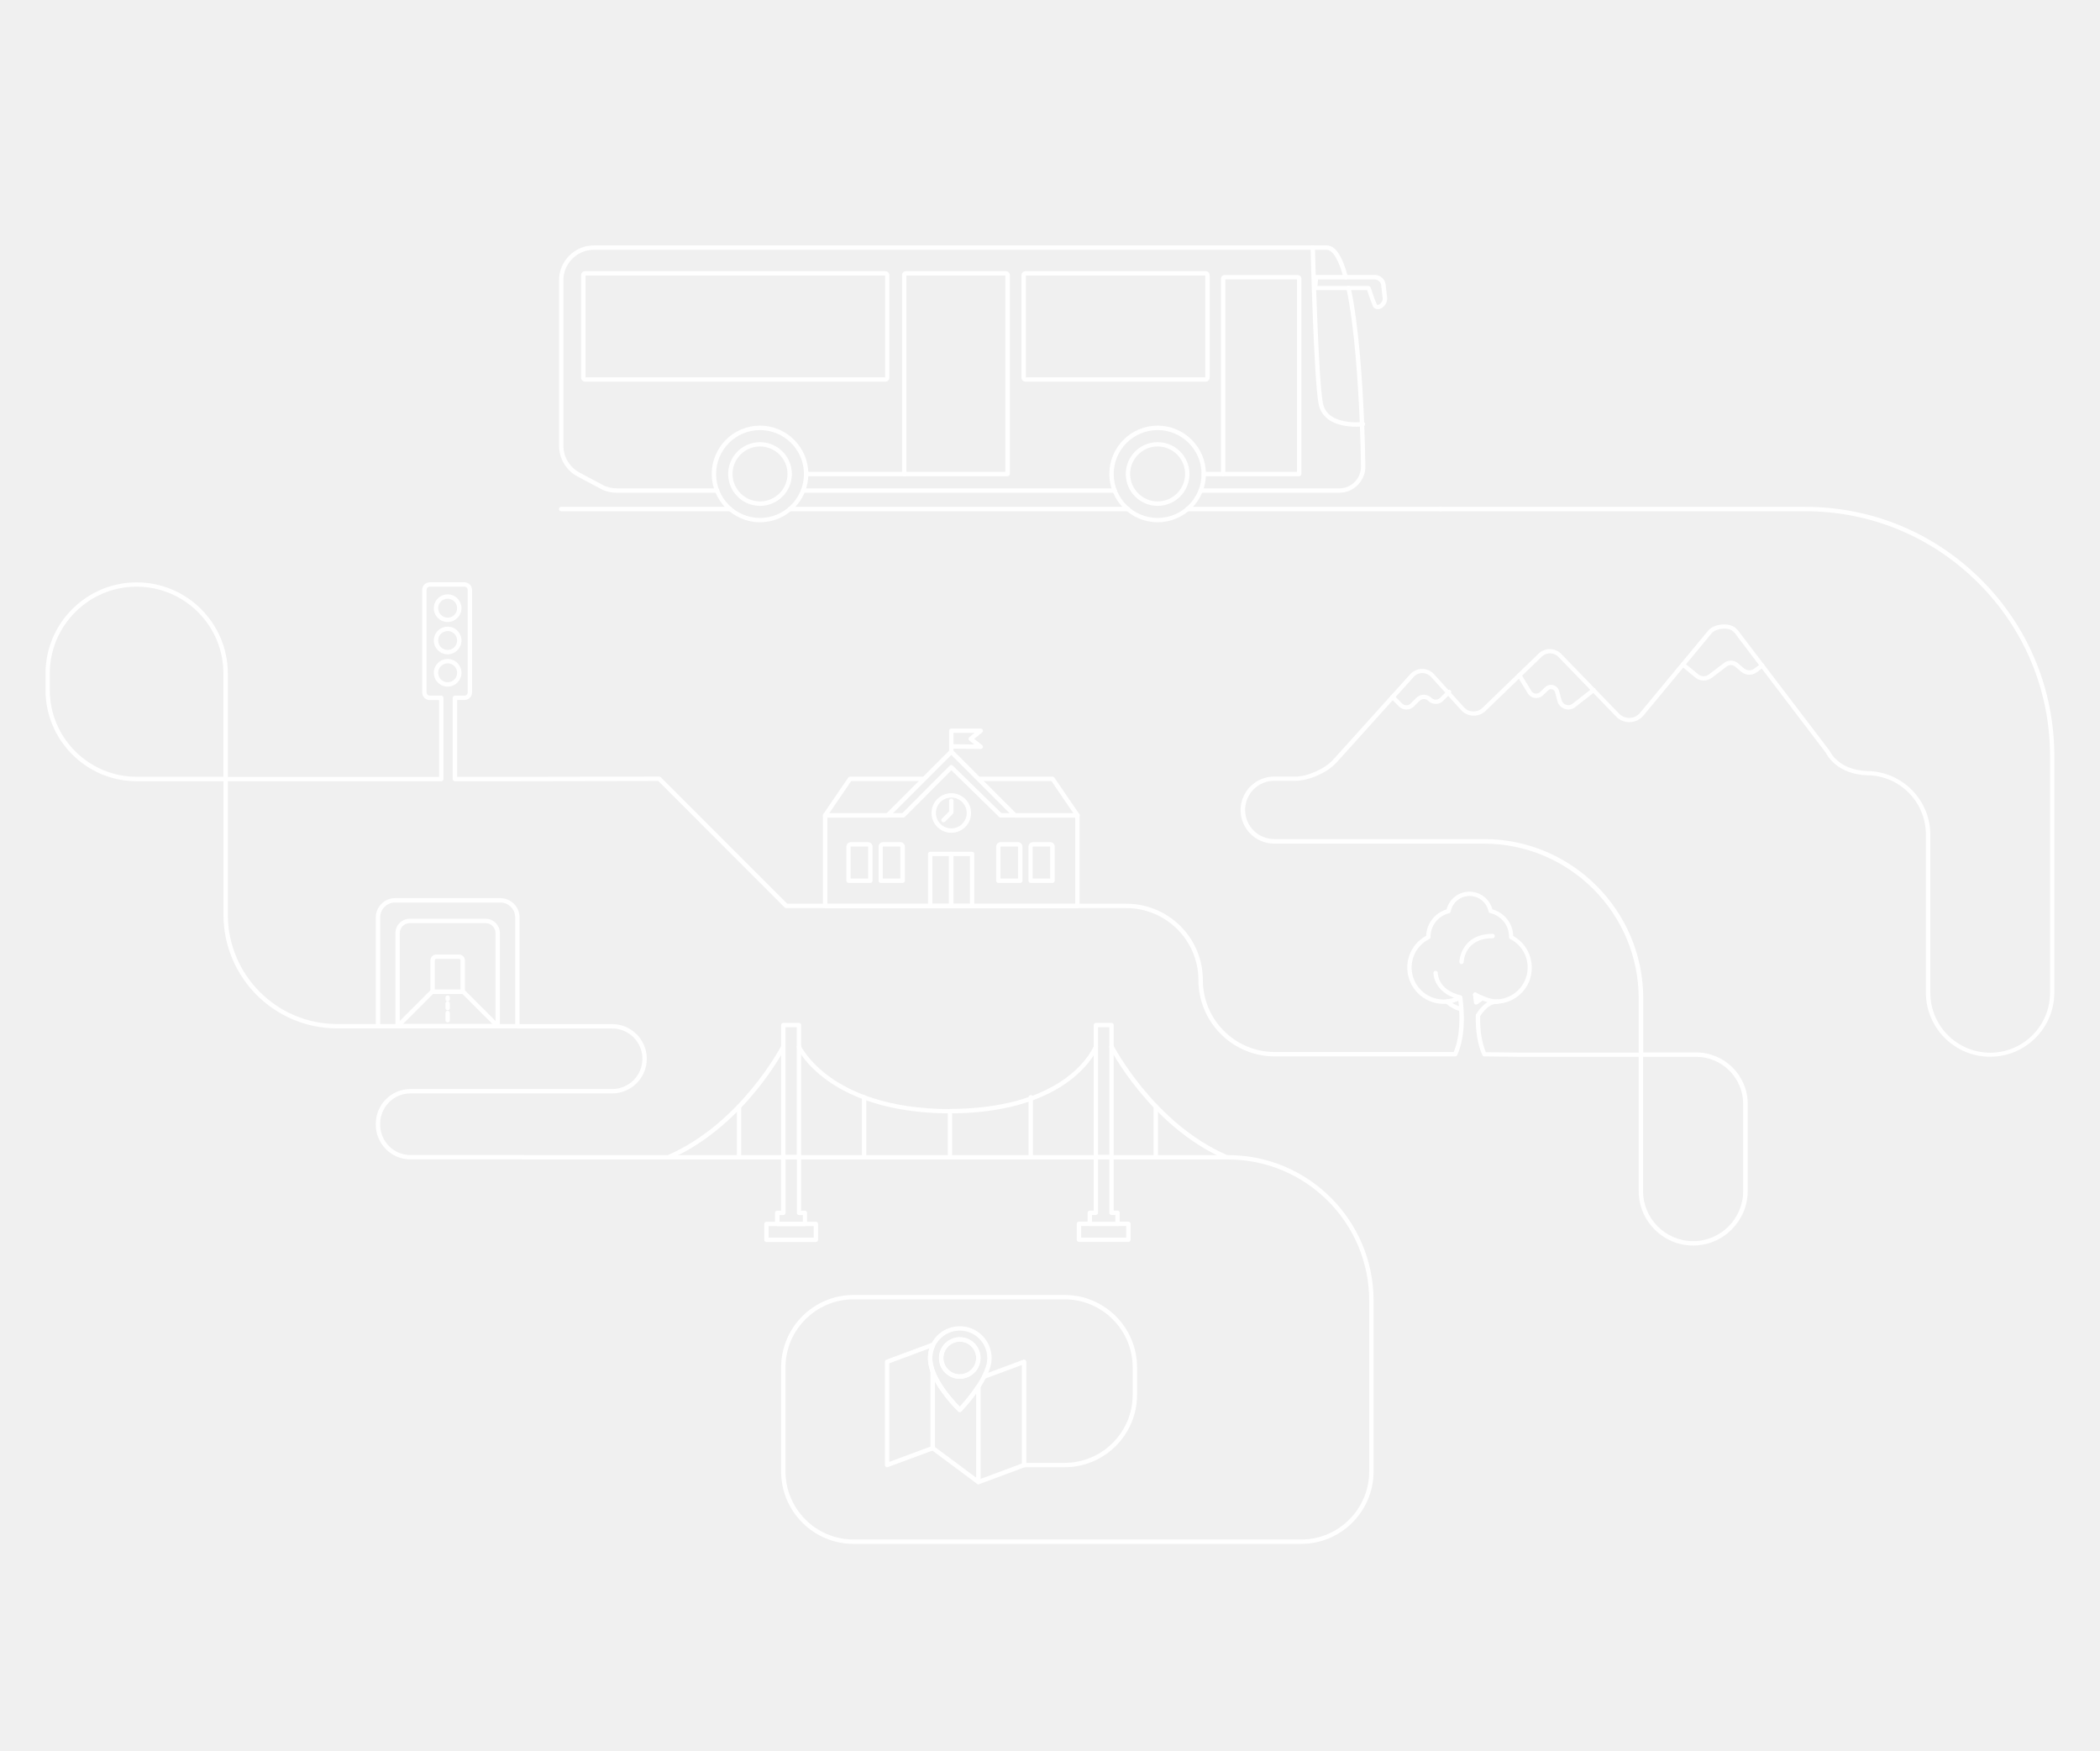
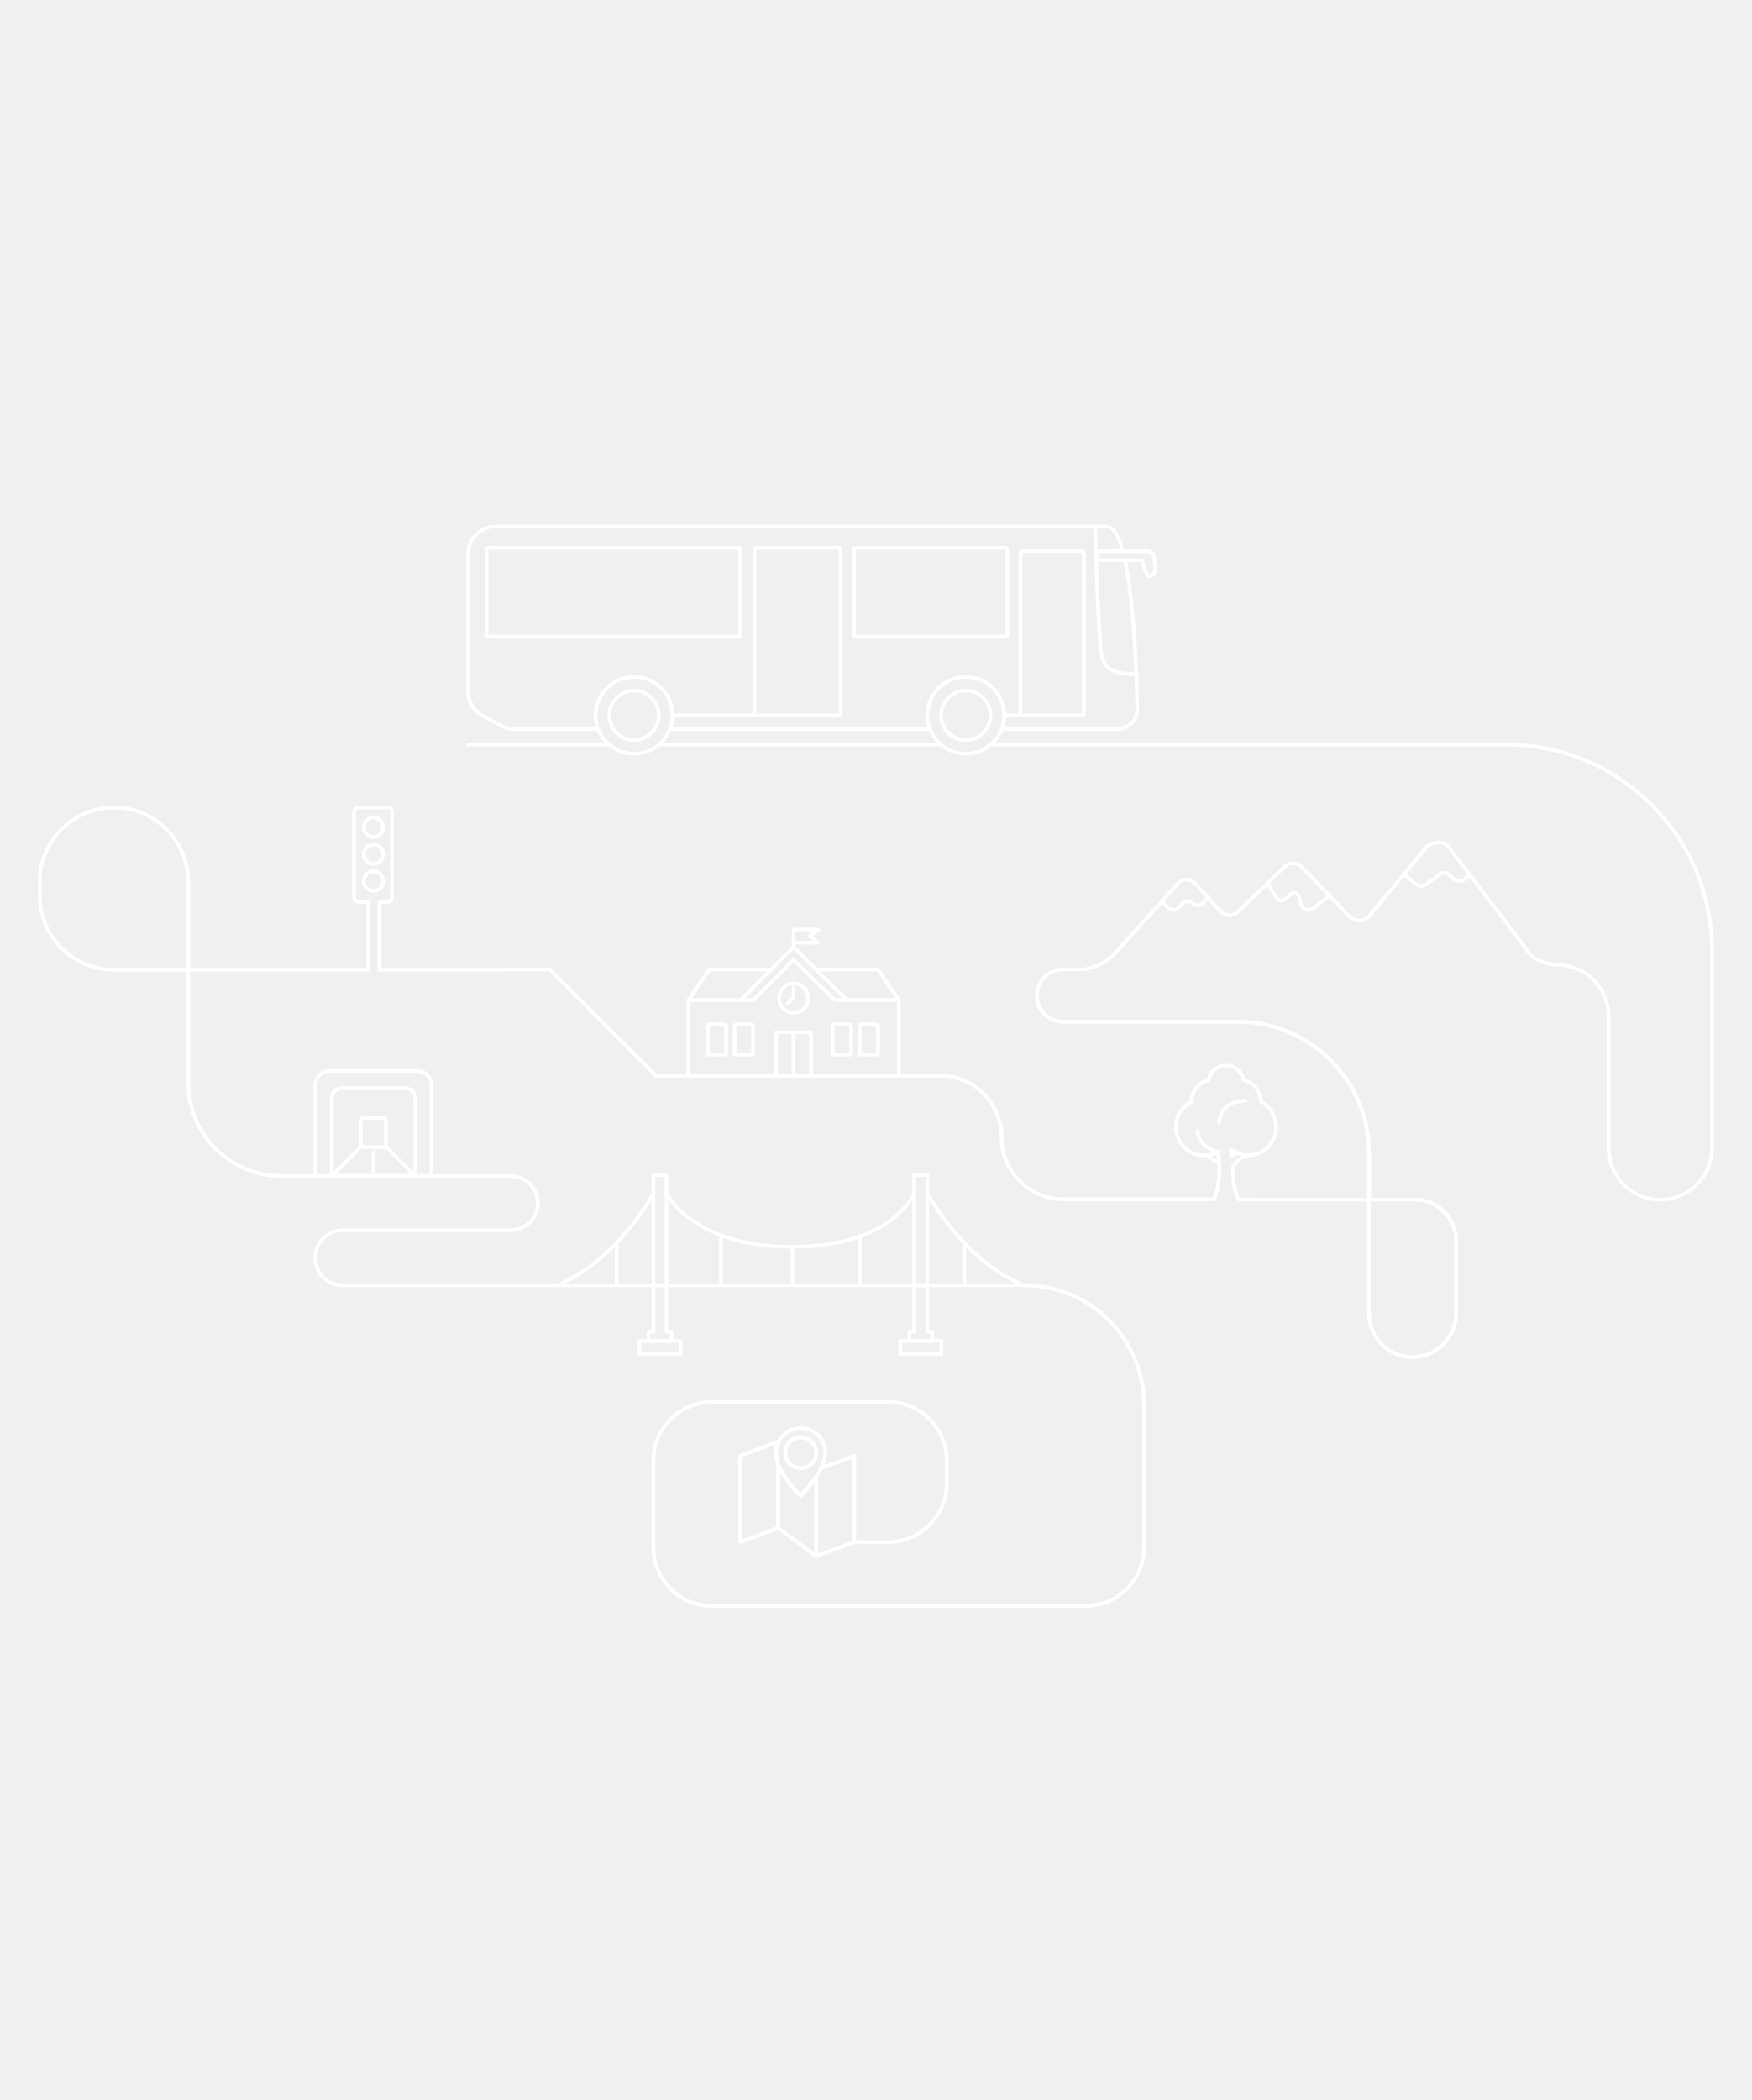
- <svg xmlns="http://www.w3.org/2000/svg" version="1.1" id="Layer_1" x="0px" y="0px" viewBox="0 0 2400 2000" style="enable-background:new 0 0 2400 2000;">
+ <svg xmlns="http://www.w3.org/2000/svg" version="1.1" id="Layer_1" x="0px" y="0px" height="320" width="267" viewBox="0 0 2400 2000" style="enable-background:new 0 0 2400 2000;">
  <g>
    <g>
      <path fill="#FFFFFF" d="M1792.4,810.7c-1.4,0-2.8-0.2-4.1-0.7c-4.1-1.4-7.3-4.7-8.4-8.9l-2.7-10.2c-0.4-1.6-1.7-2.9-3.3-3.3    c-1.6-0.5-3.3,0-4.5,1.1l-5.4,5.2c-2.4,2.6-5.8,3.9-9.4,3.6c-3.6-0.3-6.7-2.3-8.6-5.4l-11.8-19.3c-0.7-1.2-0.3-2.7,0.8-3.4    c1.2-0.7,2.7-0.4,3.4,0.8l11.8,19.3c1,1.7,2.8,2.8,4.8,3c2,0.2,3.9-0.6,5.3-2c0,0,0.1-0.1,0.1-0.1l5.4-5.2c2.5-2.4,6-3.3,9.3-2.4    c3.3,0.9,5.9,3.5,6.8,6.8l2.7,10.2c0.7,2.6,2.6,4.6,5.2,5.5c2.6,0.9,5.3,0.4,7.4-1.3l22.4-17.5c1.1-0.8,2.7-0.7,3.5,0.4    c0.9,1.1,0.7,2.7-0.4,3.5l-22.4,17.5C1798.1,809.7,1795.3,810.7,1792.4,810.7z" />
    </g>
    <g>
      <path fill="#FFFFFF" d="M1947,777.6c-3.3,0-6.7-1.1-9.4-3.4l-15.8-13c-1.1-0.9-1.2-2.5-0.3-3.5c0.9-1.1,2.5-1.2,3.5-0.3l15.8,13    c3.5,2.9,8.6,3,12.2,0.2l17.4-13.2c4.8-3.6,11.3-3.5,15.9,0.4l6.8,5.8c3.4,2.8,8.2,3,11.7,0.4l7.6-5.7c1.1-0.8,2.7-0.6,3.5,0.5    c0.8,1.1,0.6,2.7-0.5,3.5l-7.6,5.8c-5.4,4-12.8,3.7-17.9-0.6l-6.8-5.8c-2.8-2.4-6.8-2.5-9.7-0.2l-17.4,13.2    C1953.3,776.6,1950.1,777.6,1947,777.6z" />
    </g>
    <g>
      <path fill="#FFFFFF" d="M1530.6,563h-158.4c-1.4,0-2.5-1.1-2.5-2.5s1.1-2.5,2.5-2.5h158.4c6.7,0,13-2.6,17.7-7.4    c4.7-4.8,7.2-11.1,7.1-17.8c-0.2-16.1-0.7-32.2-1.3-47.9c-1.9-47.1-6.1-112.3-15.4-155.4c-0.3-1.3,0.6-2.7,1.9-3    c1.4-0.3,2.7,0.6,3,1.9c9.4,43.4,13.6,108.9,15.5,156.2c0.6,15.7,1.1,31.9,1.3,48c0.2,8-2.9,15.6-8.5,21.3    C1546.2,559.9,1538.6,563,1530.6,563z" />
    </g>
    <g>
      <path fill="#FFFFFF" d="M819.5,563H704.8c-6.7,0-13.2-1.6-18.7-4.7L660,544.4c-13-6.9-21.1-20.4-21.1-35.2v-189    c0-22,17.9-39.8,39.9-39.8h837.3c10,0,17.9,11.7,24.3,35.7c0.4,1.3-0.4,2.7-1.8,3.1c-1.3,0.4-2.7-0.4-3.1-1.8    c-5.5-20.6-12.4-32-19.5-32H678.8c-19.3,0-34.9,15.6-34.9,34.8v189c0,12.9,7.1,24.7,18.5,30.8l26.1,13.9    c4.8,2.7,10.5,4.1,16.4,4.1h114.7c1.4,0,2.5,1.1,2.5,2.5S820.9,563,819.5,563z" />
    </g>
    <g>
      <path fill="#FFFFFF" d="M1273.8,563H920.1c-1.4,0-2.5-1.1-2.5-2.5s1.1-2.5,2.5-2.5h353.8c1.4,0,2.5,1.1,2.5,2.5    S1275.2,563,1273.8,563z" />
    </g>
    <g>
      <path fill="#FFFFFF" d="M868.6,596.7c-30.4,0-55.2-24.8-55.2-55.2c0-30.4,24.8-55.2,55.2-55.2c30.4,0,55.2,24.8,55.2,55.2    C923.8,572,899,596.7,868.6,596.7z M868.6,491.4c-27.7,0-50.2,22.5-50.2,50.2s22.5,50.2,50.2,50.2s50.2-22.5,50.2-50.2    S896.3,491.4,868.6,491.4z" />
    </g>
    <g>
      <path fill="#FFFFFF" d="M1323,596.7c-30.4,0-55.2-24.8-55.2-55.2c0-30.4,24.8-55.2,55.2-55.2s55.2,24.8,55.2,55.2    C1378.2,572,1353.5,596.7,1323,596.7z M1323,491.4c-27.7,0-50.2,22.5-50.2,50.2s22.5,50.2,50.2,50.2s50.2-22.5,50.2-50.2    S1350.7,491.4,1323,491.4z" />
    </g>
    <g>
      <path fill="#FFFFFF" d="M1011.8,436.1H668.8c-2.6,0-4.7-2.1-4.7-4.7V314.5c0-2.6,2.1-4.7,4.7-4.7h342.9c2.6,0,4.7,2.1,4.7,4.7v116.9    C1016.5,434,1014.4,436.1,1011.8,436.1z M669.2,431.1h342.3V314.8H669.2V431.1z" />
    </g>
    <g>
      <path fill="#FFFFFF" d="M1377.8,436.1h-205.7c-2.6,0-4.7-2.1-4.7-4.7V314.5c0-2.6,2.1-4.7,4.7-4.7h205.7c2.6,0,4.7,2.1,4.7,4.7v116.9    C1382.5,434,1380.4,436.1,1377.8,436.1z M1172.4,431.1h205V314.8h-205V431.1z" />
    </g>
    <g>
      <path fill="#FFFFFF" d="M1484.8,544.1h-86.9c-1.4,0-2.5-1.1-2.5-2.5V318.4c0-2.3,1.8-4.1,4.1-4.1h83.7c2.3,0,4.1,1.8,4.1,4.1v223.2    C1487.3,542.9,1486.2,544.1,1484.8,544.1z M1400.4,539.1h81.9V319.2h-81.9V539.1z" />
    </g>
    <g>
      <path fill="#FFFFFF" d="M1550.4,487.6c-13.2,0-39.2-3-43.5-26.4c-5.4-29.3-8.9-172.3-9.1-178.3c0-1.4,1.1-2.5,2.4-2.6    c1.4,0,2.5,1.1,2.6,2.4c0,1.5,3.7,148.6,9,177.5c2,11.1,10.2,18.2,24.2,21c10.9,2.2,21.2,1,21.3,0.9c1.4-0.2,2.6,0.8,2.8,2.2    c0.2,1.4-0.8,2.6-2.2,2.8C1558,487.3,1555,487.6,1550.4,487.6z" />
    </g>
    <g>
      <path fill="#FFFFFF" d="M1151.5,544.1h-118.1c-1.4,0-2.5-1.1-2.5-2.5V314.3c0-2.5,2-4.5,4.5-4.5h114.2c2.5,0,4.5,2,4.5,4.5v227.3    C1154,542.9,1152.9,544.1,1151.5,544.1z M1035.9,539.1H1149V314.8h-113.1V539.1z" />
    </g>
    <g>
      <path fill="#FFFFFF" d="M868.6,578c-20.1,0-36.4-16.3-36.4-36.4s16.3-36.4,36.4-36.4s36.4,16.3,36.4,36.4S888.7,578,868.6,578z     M868.6,510.1c-17.3,0-31.4,14.1-31.4,31.4s14.1,31.4,31.4,31.4c17.3,0,31.4-14.1,31.4-31.4S885.9,510.1,868.6,510.1z" />
    </g>
    <g>
      <path fill="#FFFFFF" d="M1323,578c-20.1,0-36.4-16.3-36.4-36.4s16.3-36.4,36.4-36.4c20.1,0,36.4,16.3,36.4,36.4S1343.1,578,1323,578z     M1323,510.1c-17.3,0-31.4,14.1-31.4,31.4s14.1,31.4,31.4,31.4s31.4-14.1,31.4-31.4S1340.4,510.1,1323,510.1z" />
    </g>
    <g>
      <path fill="#FFFFFF" d="M1646.7,584.1H1357c-1.4,0-2.5-1.1-2.5-2.5s1.1-2.5,2.5-2.5h289.8c1.4,0,2.5,1.1,2.5,2.5    S1648.1,584.1,1646.7,584.1z" />
    </g>
    <g>
      <path fill="#FFFFFF" d="M1289.1,584.1H902.8c-1.4,0-2.5-1.1-2.5-2.5s1.1-2.5,2.5-2.5h386.3c1.4,0,2.5,1.1,2.5,2.5    S1290.5,584.1,1289.1,584.1z" />
    </g>
    <g>
      <path fill="#FFFFFF" d="M834.4,584.1H641.3c-1.4,0-2.5-1.1-2.5-2.5s1.1-2.5,2.5-2.5h193.1c1.4,0,2.5,1.1,2.5,2.5    S835.8,584.1,834.4,584.1z" />
    </g>
    <g>
      <path fill="#FFFFFF" d="M1574.7,353.3c-1.8,0-3.5-0.7-4.9-2.1c-0.2-0.2-0.4-0.5-0.6-0.9l-3.1-8l-3.7-10.8h-59.3    c-0.7,0-1.4-0.3-1.8-0.8c-0.5-0.5-0.7-1.2-0.7-1.9l1-12.4c0.1-1.3,1.2-2.3,2.5-2.3h67c6.4,0,11.8,4.8,12.5,11.2l1.7,14.8    c0.6,5.3-3.1,10.4-7,12.3C1577,353,1575.8,353.3,1574.7,353.3z M1573.6,348c0.4,0.3,1.1,0.6,2.4,0c2.2-1.1,4.5-4.4,4.2-7.2    l-1.7-14.8c-0.4-3.8-3.7-6.7-7.5-6.7h-64.7l-0.6,7.4h58.3c1.1,0,2,0.7,2.4,1.7l4.3,12.4L1573.6,348z" />
    </g>
    <g>
      <path fill="#FFFFFF" d="M511.6,784.5c-8.7,0-15.8-7.1-15.8-15.8s7.1-15.8,15.8-15.8c8.7,0,15.8,7.1,15.8,15.8    S520.3,784.5,511.6,784.5z M511.6,757.9c-6,0-10.8,4.8-10.8,10.8s4.8,10.8,10.8,10.8s10.8-4.8,10.8-10.8S517.6,757.9,511.6,757.9z    " />
    </g>
    <g>
      <path fill="#FFFFFF" d="M511.6,747.6c-8.7,0-15.8-7.1-15.8-15.8s7.1-15.8,15.8-15.8c8.7,0,15.8,7.1,15.8,15.8    S520.3,747.6,511.6,747.6z M511.6,721c-6,0-10.8,4.8-10.8,10.8s4.8,10.8,10.8,10.8s10.8-4.8,10.8-10.8S517.6,721,511.6,721z" />
    </g>
    <g>
      <path fill="#FFFFFF" d="M511.6,710.7c-8.7,0-15.8-7.1-15.8-15.8c0-8.7,7.1-15.8,15.8-15.8c8.7,0,15.8,7.1,15.8,15.8    C527.4,703.6,520.3,710.7,511.6,710.7z M511.6,684.1c-6,0-10.8,4.8-10.8,10.8s4.8,10.8,10.8,10.8s10.8-4.8,10.8-10.8    S517.6,684.1,511.6,684.1z" />
    </g>
    <g>
      <path fill="#FFFFFF" d="M1397.9,544.1h-22.2c-1.4,0-2.5-1.1-2.5-2.5s1.1-2.5,2.5-2.5h22.2c1.4,0,2.5,1.1,2.5,2.5    S1399.3,544.1,1397.9,544.1z" />
    </g>
    <g>
      <path fill="#FFFFFF" d="M1033.4,544.1H921.3c-1.4,0-2.5-1.1-2.5-2.5s1.1-2.5,2.5-2.5h112.2c1.4,0,2.5,1.1,2.5,2.5    S1034.8,544.1,1033.4,544.1z" />
    </g>
    <g>
      <path fill="none" stroke="#FFFFFF" stroke-width="5" stroke-linecap="round" stroke-linejoin="round" stroke-miterlimit="10" d="M993.3,433.6" />
    </g>
    <g>
      <path fill="#FFFFFF" d="M1709.4,1146.9c-7.6,0-19.5-5.4-24.7-8.2c-1.2-0.7-1.7-2.2-1-3.4c0.7-1.2,2.2-1.7,3.4-1    c5.4,2.9,16.2,7.6,22.3,7.6c20.1,0,36.5-16.4,36.5-36.5c0-13.7-7.6-26.2-19.9-32.5c-0.8-0.4-1.4-1.3-1.4-2.2c0-0.2,0-0.3,0-0.5    c0-12.9-8.8-24-21.5-26.9c-1-0.2-1.7-1-1.9-1.9c-2.1-10.3-11.2-17.7-21.6-17.7c-10.6,0-19.7,7.5-21.7,17.8c-0.2,1-0.9,1.7-1.9,2    c-12.4,3-21,14-21.1,26.7c0,0.2,0,0.3,0,0.5c0,0.9-0.5,1.8-1.4,2.2c-12.5,6.2-20.2,18.7-20.2,32.6c0,20.1,16.4,36.5,36.5,36.5    c6.1,0,12.1-1.5,17.4-4.4c1.2-0.7,2.7-0.2,3.4,1c0.7,1.2,0.2,2.7-1,3.4c-6,3.3-12.9,5-19.8,5c-22.9,0-41.5-18.6-41.5-41.5    c0-15.2,8.2-29,21.6-36.3c0.5-14,9.9-26.1,23.3-30.1c3-11.9,13.8-20.3,26.2-20.3c12.3,0,23.1,8.4,26.2,20.2    c13.8,3.8,23.4,16,23.8,30.4c13.1,7.3,21.2,21.1,21.2,36.2C1750.9,1128.3,1732.3,1146.9,1709.4,1146.9z" />
    </g>
    <g>
      <path fill="none" stroke="#FFFFFF" stroke-width="5" stroke-linecap="round" stroke-linejoin="round" stroke-miterlimit="10" d="M1623.9,1108" />
    </g>
    <g>
      <path fill="#FFFFFF" d="M1689.2,1162.7c-0.4,0-0.8-0.1-1.2-0.3c-1.2-0.7-1.6-2.2-1-3.4c0.4-0.7,10-17.9,24.4-17.1    c1.4,0.1,2.4,1.3,2.4,2.6c-0.1,1.3-1.2,2.4-2.5,2.4c0,0-0.1,0-0.1,0c-11.2-0.6-19.7,14.4-19.8,14.6    C1690.9,1162.2,1690,1162.7,1689.2,1162.7z" />
    </g>
    <g>
      <path fill="none" stroke="#FFFFFF" stroke-width="5" stroke-linecap="round" stroke-linejoin="round" stroke-miterlimit="10" d="M1661.3,1142.7" />
    </g>
    <g>
      <path fill="#FFFFFF" d="M1687,1147.8c-0.3,0-0.7-0.1-1-0.2c-0.8-0.4-1.4-1.1-1.5-2l-1.1-8.8c-0.2-1.4,0.8-2.6,2.2-2.8    c1.4-0.2,2.6,0.8,2.8,2.2l0.6,4.7l2.9-2c1.1-0.8,2.7-0.5,3.5,0.6c0.8,1.1,0.5,2.7-0.6,3.5l-6.3,4.4    C1688,1147.6,1687.6,1147.8,1687,1147.8z" />
    </g>
    <g>
      <path fill="#FFFFFF" d="M1663,1207h-206.2c-48.1,0-87.2-39.1-87.2-87.2c0-45.3-36.9-82.2-82.2-82.2H898.6c-0.7,0-1.3-0.3-1.8-0.7    L752.3,892.3l-172,0.3h-60.4c-1.4,0-2.5-1.1-2.5-2.5v-92.8c0-1.4,1.1-2.5,2.5-2.5h10.9c2.1,0,3.7-1.7,3.7-3.7V674    c0-2.1-1.7-3.7-3.7-3.7h-39.6c-2.1,0-3.7,1.7-3.7,3.7v117.1c0,2.1,1.7,3.7,3.7,3.7h13.1c1.4,0,2.5,1.1,2.5,2.5v92.8    c0,1.4-1.1,2.5-2.5,2.5H260.4v152.6c0,68.8,56,124.8,124.8,124.8H432c1.4,0,2.5,1.1,2.5,2.5s-1.1,2.5-2.5,2.5h-46.8    c-71.6,0-129.8-58.2-129.8-129.8V892.6h-99.2c-57.5,0-104.2-46.8-104.2-104.2v-18.8c0-57.5,46.8-104.2,104.2-104.2    c57.5,0,104.2,46.8,104.2,104.2v118.1h241.4v-87.8h-10.6c-4.8,0-8.7-3.9-8.7-8.7V674c0-4.8,3.9-8.7,8.7-8.7h39.6    c4.8,0,8.7,3.9,8.7,8.7v117.1c0,4.8-3.9,8.7-8.7,8.7h-8.4v87.8h57.9l173-0.3c0,0,0,0,0,0c0.7,0,1.3,0.3,1.8,0.7l144.6,144.6h387.8    c48.1,0,87.2,39.1,87.2,87.2c0,45.3,36.9,82.2,82.2,82.2h204.5c7.9-19.3,7.2-43.1,5.1-60.4c-28.6-8-28.3-29.8-28.3-30    c0-1.4,1.2-2.4,2.5-2.4c0,0,0,0,0.1,0c1.4,0,2.5,1.2,2.4,2.6c0,0.9,0.1,19,26.2,25.5c1,0.2,1.7,1.1,1.9,2.1    c2.5,18.5,3.5,44.9-5.9,66.2C1664.9,1206.4,1664,1207,1663,1207z M156.1,670.3c-54.7,0-99.2,44.5-99.2,99.2v18.8    c0,54.7,44.5,99.2,99.2,99.2h99.2V769.5C255.4,714.8,210.9,670.3,156.1,670.3z" />
    </g>
    <g>
      <path fill="#FFFFFF" d="M1670.3,1101.5C1670.3,1101.5,1670.3,1101.5,1670.3,1101.5c-1.5,0-2.5-1.2-2.5-2.6c0-0.3,1.5-31.9,38-31.9    c1.4,0,2.5,1.1,2.5,2.5s-1.1,2.5-2.5,2.5c-31.8,0-33,26-33,27.1C1672.8,1100.4,1671.7,1101.5,1670.3,1101.5z" />
    </g>
    <g>
      <path fill="none" stroke="#FFFFFF" stroke-width="5" stroke-linecap="round" stroke-linejoin="round" stroke-miterlimit="10" d="M1654.6,1144.1" />
    </g>
    <g>
      <path fill="#FFFFFF" d="M1669.1,1155.1c-2.4,0-5.7-1.5-8.8-3.2c-2.1-1.1-4.1-2.3-5.4-3.4c-1-0.7-3.8-3-2.5-5.5c0.6-1.2,2.2-1.7,3.4-1    c0.7,0.4,1.2,1.1,1.3,1.9c1.7,1.9,9.2,5.9,11.7,6.2c0.7-0.4,1.6-0.4,2.3,0c1.2,0.6,1.7,2.2,1,3.4    C1671.5,1154.6,1670.5,1155.1,1669.1,1155.1z M1656.8,1145.3C1656.8,1145.3,1656.8,1145.3,1656.8,1145.3    C1656.8,1145.3,1656.8,1145.3,1656.8,1145.3z" />
    </g>
    <g>
      <path fill="#FFFFFF" d="M1013.8,1676.4c-0.5,0-1-0.2-1.4-0.4c-0.7-0.5-1.1-1.2-1.1-2.1v-118c0-1,0.7-2,1.6-2.3l52.2-19.4    c0.8-0.3,1.6-0.2,2.3,0.3c0.7,0.5,1.1,1.2,1.1,2.1v1.1c0,0.4-0.1,0.7-0.2,1c-1.9,4.1-2.8,8.5-2.8,13c0,4.4,1,9.2,2.9,14.4    c0.1,0.3,0.2,0.6,0.2,0.9v87.6c0,1-0.7,2-1.6,2.3l-52.2,19.3C1014.4,1676.4,1014.1,1676.4,1013.8,1676.4z M1016.3,1557.7v112.6    l47.2-17.5v-85.4c-2-5.6-3-10.9-3-15.7c0-3.8,0.6-7.5,1.7-11.1L1016.3,1557.7z" />
    </g>
    <g>
      <path fill="#FFFFFF" d="M1118.1,1695.8c-0.5,0-1.1-0.2-1.5-0.5l-52.1-38.7c-0.6-0.5-1-1.2-1-2V1567c0-1.2,0.9-2.2,2.1-2.5    c1.2-0.2,2.4,0.5,2.8,1.6c6.7,18,23.1,35.6,28.5,41.1c3.6-3.9,12-13.4,19.2-24.4c0.6-0.9,1.7-1.3,2.8-1c1.1,0.3,1.8,1.3,1.8,2.4    v109.1c0,0.9-0.5,1.8-1.4,2.2C1118.9,1695.7,1118.5,1695.8,1118.1,1695.8z M1068.5,1653.3l47.1,35v-96.1    c-8.4,11.5-16.5,19.9-16.9,20.4c-1,1-2.5,1-3.5,0.1c-0.8-0.7-16.7-15.9-26.7-34.3V1653.3z" />
    </g>
    <g>
      <path fill="#FFFFFF" d="M1118.1,1695.8c-1,0-2-0.6-2.3-1.6c-0.5-1.3,0.2-2.7,1.5-3.2l50.5-18.8v-112.6l-42.1,15.6    c-1.3,0.5-2.7-0.2-3.2-1.5c-0.5-1.3,0.2-2.7,1.5-3.2l45.5-16.9c0.8-0.3,1.6-0.2,2.3,0.3c0.7,0.5,1.1,1.2,1.1,2.1v118    c0,1-0.6,2-1.6,2.3l-52.1,19.4C1118.7,1695.7,1118.4,1695.8,1118.1,1695.8z" />
    </g>
    <g>
      <path fill="none" stroke="#FFFFFF" stroke-width="5" stroke-linecap="round" stroke-linejoin="round" stroke-miterlimit="10" d="M1096.9,1517.8c-13.4,0-25,7.8-30.5,19.1c-0.1,0.3-0.3,0.6-0.4,0.8c-2,4.3-3,9-3,14.1c0,5,1.2,10.2,3,15.3    c8.4,22.5,30.9,43.8,30.9,43.8s11.6-11.9,21.2-26.6c2.4-3.7,4.7-7.5,6.6-11.4c3.6-7.2,6.1-14.5,6.1-21.1    C1130.8,1533,1115.6,1517.8,1096.9,1517.8z M1109.3,1568.8c-3.5,2.6-7.8,4.1-12.5,4.1c-11.7,0-21.2-9.5-21.2-21.2    c0-2.4,0.4-4.8,1.2-6.9c2.9-8.3,10.8-14.3,20.1-14.3c11.7,0,21.2,9.5,21.2,21.2C1118.1,1558.7,1114.7,1564.9,1109.3,1568.8z" />
    </g>
    <g>
      <path fill="#FFFFFF" d="M1096.9,1575.3c-13.1,0-23.7-10.6-23.7-23.7c0-2.6,0.4-5.3,1.3-7.8c3.3-9.6,12.3-16,22.4-16    c13.1,0,23.7,10.6,23.7,23.7c0,7.6-3.7,14.8-9.8,19.2C1106.8,1573.7,1101.9,1575.3,1096.9,1575.3z M1096.9,1532.8    c-8,0-15.1,5.1-17.7,12.6c-0.7,2-1,4-1,6.1c0,10.3,8.4,18.7,18.7,18.7c4,0,7.8-1.2,11-3.6c4.9-3.5,7.8-9.2,7.8-15.2    C1115.6,1541.2,1107.2,1532.8,1096.9,1532.8z" />
    </g>
    <g>
      <path fill="#FFFFFF" d="M1607.3,810.7c-3.2,0-6.3-1.3-8.5-3.5l-9.2-9.2c-1-1-1-2.6,0-3.5c1-1,2.6-1,3.5,0l9.2,9.2    c1.3,1.3,3.1,2.1,5,2.1s3.7-0.7,5-2.1l6.4-6.4c4.7-4.7,12.4-4.7,17.1,0c1.3,1.3,3.1,2.1,5,2.1s3.7-0.7,5-2.1l8.5-8.5    c1-1,2.6-1,3.5,0c1,1,1,2.6,0,3.5l-8.5,8.5c-2.3,2.3-5.3,3.5-8.5,3.5c-3.2,0-6.3-1.3-8.5-3.5c-2.8-2.8-7.2-2.8-10,0l-6.4,6.4    C1613.6,809.5,1610.5,810.7,1607.3,810.7z" />
    </g>
    <g>
      <path fill="#FFFFFF" d="M932.4,1419.1h-56.5c-1.4,0-2.5-1.1-2.5-2.5v-18.2c0-1.4,1.1-2.5,2.5-2.5h56.5c1.4,0,2.5,1.1,2.5,2.5v18.2    C934.9,1417.9,933.8,1419.1,932.4,1419.1z M878.4,1414.1h51.5v-13.2h-51.5V1414.1z" />
    </g>
    <g>
      <path fill="#FFFFFF" d="M913.1,1324.7h-17.9c-1.4,0-2.5-1.1-2.5-2.5v-151c0-1.4,1.1-2.5,2.5-2.5h17.9c1.4,0,2.5,1.1,2.5,2.5v151    C915.6,1323.6,914.5,1324.7,913.1,1324.7z M897.7,1319.7h12.9v-146h-12.9V1319.7z" />
    </g>
    <g>
      <path fill="#FFFFFF" d="M920,1400.9h-31.8c-1.4,0-2.5-1.1-2.5-2.5v-12.6c0-1.4,1.1-2.5,2.5-2.5h4.4v-61c0-1.4,1.1-2.5,2.5-2.5h17.9    c1.4,0,2.5,1.1,2.5,2.5v61h4.4c1.4,0,2.5,1.1,2.5,2.5v12.6C922.5,1399.8,921.4,1400.9,920,1400.9z M890.8,1395.9h26.8v-7.6h-4.4    c-1.4,0-2.5-1.1-2.5-2.5v-61h-12.9v61c0,1.4-1.1,2.5-2.5,2.5h-4.4V1395.9z" />
    </g>
    <g>
      <path fill="#FFFFFF" d="M1270.3,1324.7h-17.9c-1.4,0-2.5-1.1-2.5-2.5v-151c0-1.4,1.1-2.5,2.5-2.5h17.9c1.4,0,2.5,1.1,2.5,2.5v151    C1272.8,1323.6,1271.7,1324.7,1270.3,1324.7z M1254.9,1319.7h12.9v-146h-12.9V1319.7z" />
    </g>
    <g>
      <path fill="#FFFFFF" d="M1289.6,1419h-56.5c-1.4,0-2.5-1.1-2.5-2.5v-18.2c0-1.4,1.1-2.5,2.5-2.5h9.9v-10.1c0-1.4,1.1-2.5,2.5-2.5h4.4    v-61c0-1.4,1.1-2.5,2.5-2.5h17.9c1.4,0,2.5,1.1,2.5,2.5v61h4.4c1.4,0,2.5,1.1,2.5,2.5v10.1h9.9c1.4,0,2.5,1.1,2.5,2.5v18.2    C1292.1,1417.9,1291,1419,1289.6,1419z M1235.6,1414h51.5v-13.2h-9.9c-1.4,0-2.5-1.1-2.5-2.5v-10.1h-4.4c-1.4,0-2.5-1.1-2.5-2.5    v-61h-12.9v61c0,1.4-1.1,2.5-2.5,2.5h-4.4v10.1c0,1.4-1.1,2.5-2.5,2.5h-9.9V1414z" />
    </g>
    <g>
      <path fill="#FFFFFF" d="M1487,1764H975.5c-45.7,0-82.8-37.1-82.8-82.8v-118.8c0-45.7,37.1-82.8,82.8-82.8h241.2    c45.7,0,82.8,37.1,82.8,82.8v31.2c0,45.7-37.1,82.8-82.8,82.8h-46.4c-1.4,0-2.5-1.1-2.5-2.5s1.1-2.5,2.5-2.5h46.4    c42.9,0,77.8-34.9,77.8-77.8v-31.2c0-42.9-34.9-77.8-77.8-77.8H975.5c-42.9,0-77.8,34.9-77.8,77.8v118.8    c0,42.9,34.9,77.8,77.8,77.8H1487c42.9,0,77.8-34.9,77.8-77.8V1486c0-88.9-72.3-161.2-161.2-161.2H598.2c-1.4,0-2.5-1.1-2.5-2.5    s1.1-2.5,2.5-2.5h805.4c91.7,0,166.2,74.6,166.2,166.2v195.2C1569.8,1726.9,1532.7,1764,1487,1764z" />
    </g>
    <g>
      <path fill="#FFFFFF" d="M1085.7,1272.1c-39.8,0-96.3-6.5-139.6-37.2c-26.1-18.5-34.9-37-35.3-37.7c-0.6-1.3,0-2.7,1.2-3.3    c1.2-0.6,2.7,0,3.3,1.2l0,0c0.1,0.2,8.8,18.2,33.9,36c23.3,16.5,65.8,36.1,136.4,36.1c1.4,0,2.5,1.1,2.5,2.5    S1087,1272.1,1085.7,1272.1z" />
    </g>
    <g>
      <path fill="#FFFFFF" d="M1085.7,1324.7c-1.4,0-2.5-1.1-2.5-2.5v-52.7c0-1.4,1.1-2.5,2.5-2.5c38.9,0,93.6-6.2,133.4-36    c23.7-17.7,31-35.7,31-35.9c0.5-1.3,2-1.9,3.2-1.4c1.3,0.5,1.9,1.9,1.4,3.2c-0.3,0.8-7.7,19.3-32.4,37.9    c-40,30.2-94.6,37-134.2,37.3v50.2C1088.2,1323.6,1087,1324.7,1085.7,1324.7z" />
    </g>
    <g>
      <path fill="#FFFFFF" d="M1401.5,1324.7c-0.3,0-0.7-0.1-1-0.2c-44.6-19.3-78.2-52.9-98.5-77.7c-22-26.8-33.7-49.4-33.9-49.7    c-0.6-1.2-0.1-2.7,1.1-3.4c1.2-0.6,2.7-0.1,3.4,1.1c0.5,0.9,46.4,88.8,129.9,125c1.3,0.5,1.8,2,1.3,3.3    C1403.4,1324.2,1402.4,1324.7,1401.5,1324.7z" />
    </g>
    <g>
      <path fill="#FFFFFF" d="M764,1324.7c-1,0-1.9-0.6-2.3-1.5c-0.5-1.3,0-2.7,1.3-3.3c83.5-36.2,129.5-124.1,129.9-125    c0.6-1.2,2.1-1.7,3.4-1.1c1.2,0.6,1.7,2.1,1.1,3.4c-0.1,0.2-11.8,22.8-33.9,49.7c-20.4,24.8-54,58.4-98.5,77.7    C764.7,1324.7,764.4,1324.7,764,1324.7z" />
    </g>
    <g>
      <path fill="#FFFFFF" d="M844.6,1324.7c-1.4,0-2.5-1.1-2.5-2.5v-57.8c0-1.4,1.1-2.5,2.5-2.5s2.5,1.1,2.5,2.5v57.8    C847.1,1323.6,846,1324.7,844.6,1324.7z" />
    </g>
    <g>
      <path fill="#FFFFFF" d="M1320.9,1324.7c-1.4,0-2.5-1.1-2.5-2.5v-57.8c0-1.4,1.1-2.5,2.5-2.5s2.5,1.1,2.5,2.5v57.8    C1323.4,1323.6,1322.3,1324.7,1320.9,1324.7z" />
    </g>
    <g>
      <path fill="#FFFFFF" d="M987.6,1324.7c-1.4,0-2.5-1.1-2.5-2.5v-68.5c0-1.4,1.1-2.5,2.5-2.5s2.5,1.1,2.5,2.5v68.5    C990.1,1323.6,989,1324.7,987.6,1324.7z" />
    </g>
    <g>
      <path fill="#FFFFFF" d="M1178,1324.7c-1.4,0-2.5-1.1-2.5-2.5v-68.5c0-1.4,1.1-2.5,2.5-2.5s2.5,1.1,2.5,2.5v68.5    C1180.5,1323.6,1179.4,1324.7,1178,1324.7z" />
    </g>
    <g>
      <path fill="#FFFFFF" d="M1277.3,1400.9h-31.8c-1.4,0-2.5-1.1-2.5-2.5s1.1-2.5,2.5-2.5h31.8c1.4,0,2.5,1.1,2.5,2.5    S1278.6,1400.9,1277.3,1400.9z" />
    </g>
    <g>
      <path fill="#FFFFFF" d="M1231.4,1037.7H943c-1.4,0-2.5-1.1-2.5-2.5V931.6c0-1.4,1.1-2.5,2.5-2.5h70.3l72.1-72.1    c0.9-0.9,2.6-0.9,3.5,0l72.1,72.1h70.3c1.4,0,2.5,1.1,2.5,2.5v103.5C1233.9,1036.6,1232.8,1037.7,1231.4,1037.7z M945.5,1032.7    h283.3v-98.5H1160c-0.7,0-1.3-0.3-1.8-0.7l-71-71l-71,71c-0.5,0.5-1.1,0.7-1.8,0.7h-68.8V1032.7z" />
    </g>
    <g>
      <path fill="#FFFFFF" d="M1087.2,951.5c-12.5,0-22.6-10.1-22.6-22.6s10.1-22.6,22.6-22.6s22.6,10.1,22.6,22.6    S1099.7,951.5,1087.2,951.5z M1087.2,911.3c-9.7,0-17.6,7.9-17.6,17.6s7.9,17.6,17.6,17.6s17.6-7.9,17.6-17.6    S1096.9,911.3,1087.2,911.3z" />
    </g>
    <g>
      <path fill="#FFFFFF" d="M1078.3,939.5c-0.6,0-1.3-0.2-1.8-0.7c-1-1-1-2.6,0-3.5l8.2-8.2v-12.2c0-1.4,1.1-2.5,2.5-2.5s2.5,1.1,2.5,2.5    v13.2c0,0.7-0.3,1.3-0.7,1.8l-8.9,8.9C1079.6,939.2,1078.9,939.5,1078.3,939.5z" />
    </g>
    <g>
      <path fill="#FFFFFF" d="M943,934.1c-0.5,0-1-0.1-1.4-0.4c-1.1-0.8-1.4-2.3-0.7-3.5l28.5-41.7c0.5-0.7,1.2-1.1,2.1-1.1h82.8    c1.4,0,2.5,1.1,2.5,2.5s-1.1,2.5-2.5,2.5h-81.5l-27.7,40.6C944.6,933.8,943.8,934.1,943,934.1z" />
    </g>
    <g>
      <path fill="#FFFFFF" d="M1231.4,934.1c-0.8,0-1.6-0.4-2.1-1.1l-27.7-40.6h-81.5c-1.4,0-2.5-1.1-2.5-2.5s1.1-2.5,2.5-2.5h82.8    c0.8,0,1.6,0.4,2.1,1.1l28.5,41.7c0.8,1.1,0.5,2.7-0.7,3.5C1232.3,934,1231.9,934.1,1231.4,934.1z" />
    </g>
    <g>
      <path fill="#FFFFFF" d="M1160,934.1h-16.5c-0.7,0-1.3-0.3-1.7-0.7l-54.5-53.3l-53.2,53.3c-0.5,0.5-1.1,0.7-1.8,0.7h-17.9    c-1.4,0-2.5-1.1-2.5-2.5s1.1-2.5,2.5-2.5h16.8l54.2-54.3c1-1,2.5-1,3.5,0l55.6,54.3h15.5c1.4,0,2.5,1.1,2.5,2.5    S1161.4,934.1,1160,934.1z" />
    </g>
    <g>
      <path fill="#FFFFFF" d="M1111,1037.7h-23.8c-1.4,0-2.5-1.1-2.5-2.5v-59.5c0-1.4,1.1-2.5,2.5-2.5h23.8c1.4,0,2.5,1.1,2.5,2.5v59.5    C1113.5,1036.6,1112.3,1037.7,1111,1037.7z M1089.7,1032.7h18.8v-54.5h-18.8V1032.7z" />
    </g>
    <g>
      <path fill="#FFFFFF" d="M1086.9,1037.7h-23.8c-1.4,0-2.5-1.1-2.5-2.5v-59.5c0-1.4,1.1-2.5,2.5-2.5h23.8c1.4,0,2.5,1.1,2.5,2.5v59.5    C1089.4,1036.6,1088.2,1037.7,1086.9,1037.7z M1065.6,1032.7h18.8v-54.5h-18.8V1032.7z" />
    </g>
    <g>
      <path fill="#FFFFFF" d="M994.7,1008.8h-24.9c-1.4,0-2.5-1.1-2.5-2.5v-38.9c0-2.9,2.3-5.2,5.2-5.2H992c2.9,0,5.2,2.3,5.2,5.2v38.9    C997.2,1007.7,996,1008.8,994.7,1008.8z M972.2,1003.8h19.9v-36.4c0-0.1-0.1-0.2-0.2-0.2h-19.6c-0.1,0-0.2,0.1-0.2,0.2V1003.8z" />
    </g>
    <g>
      <path fill="#FFFFFF" d="M1031.5,1008.8h-24.9c-1.4,0-2.5-1.1-2.5-2.5v-38.9c0-2.9,2.3-5.2,5.2-5.2h19.6c2.9,0,5.2,2.3,5.2,5.2v38.9    C1034,1007.7,1032.8,1008.8,1031.5,1008.8z M1009,1003.8h19.9v-36.4c0-0.1-0.1-0.2-0.2-0.2h-19.6c-0.1,0-0.2,0.1-0.2,0.2V1003.8z" />
    </g>
    <g>
      <path fill="#FFFFFF" d="M1166,1008.8H1141c-1.4,0-2.5-1.1-2.5-2.5v-38.9c0-2.9,2.3-5.2,5.2-5.2h19.6c2.9,0,5.2,2.3,5.2,5.2v38.9    C1168.5,1007.7,1167.3,1008.8,1166,1008.8z M1143.5,1003.8h19.9v-36.4c0-0.1-0.1-0.2-0.2-0.2h-19.6c-0.1,0-0.2,0.1-0.2,0.2V1003.8    z" />
    </g>
    <g>
      <path fill="#FFFFFF" d="M1202.8,1008.8h-24.9c-1.4,0-2.5-1.1-2.5-2.5v-38.9c0-2.9,2.3-5.2,5.2-5.2h19.6c2.9,0,5.2,2.3,5.2,5.2v38.9    C1205.3,1007.7,1204.1,1008.8,1202.8,1008.8z M1180.3,1003.8h19.9v-36.4c0-0.1-0.1-0.2-0.2-0.2h-19.6c-0.1,0-0.2,0.1-0.2,0.2    V1003.8z" />
    </g>
    <g>
      <path fill="#FFFFFF" d="M1087.2,861.3c-1.4,0-2.5-1.1-2.5-2.5v-6c0,0,0,0,0,0v-17.9c0-1.4,1.1-2.5,2.5-2.5h33.6c1.1,0,2,0.7,2.4,1.7    s0,2.1-0.8,2.8l-9,7.3l9,7.1c0.8,0.7,1.2,1.8,0.8,2.8s-1.3,1.7-2.4,1.7l-31.1-0.4v3.5C1089.7,860.2,1088.6,861.3,1087.2,861.3z     M1089.7,850.3l23.8,0.3l-5.7-4.5c-0.6-0.5-0.9-1.2-0.9-1.9c0-0.8,0.3-1.5,0.9-2l6-4.9h-24.1V850.3z" />
    </g>
    <g>
      <path fill="#FFFFFF" d="M568.8,1175H454.4c-1.4,0-2.5-1.1-2.5-2.5v-106.3c0-9.1,7.4-16.5,16.5-16.5h86.4c9.1,0,16.5,7.4,16.5,16.5    v106.3C571.3,1173.9,570.2,1175,568.8,1175z M456.9,1170h109.4v-103.8c0-6.4-5.2-11.5-11.5-11.5h-86.4c-6.4,0-11.5,5.2-11.5,11.5    V1170z" />
    </g>
    <g>
      <path fill="#FFFFFF" d="M591.3,1175H432c-1.4,0-2.5-1.1-2.5-2.5v-124.3c0-12.1,9.9-22,22-22h120.3c12.1,0,22,9.9,22,22v124.3    C593.8,1173.9,592.7,1175,591.3,1175z M434.5,1170h154.3v-121.8c0-9.4-7.6-17-17-17H451.5c-9.4,0-17,7.6-17,17V1170z" />
    </g>
    <g>
      <path fill="#FFFFFF" d="M454.4,1175c-0.6,0-1.3-0.2-1.8-0.7c-1-1-1-2.6,0-3.5l39.3-39.3c0.5-0.5,1.1-0.7,1.8-0.7l35.7-0.1    c0,0,0,0,0,0c0.7,0,1.3,0.3,1.8,0.7l39.4,39.4c1,1,1,2.6,0,3.5c-1,1-2.6,1-3.5,0l-38.7-38.7l-33.6,0.1l-38.6,38.6    C455.7,1174.7,455,1175,454.4,1175z" />
    </g>
    <g>
      <path fill="#FFFFFF" d="M528.8,1135.6h-34.4c-1.4,0-2.5-1.1-2.5-2.5v-35.8c0-3.7,3-6.7,6.7-6.7h26c3.7,0,6.7,3,6.7,6.7v35.8    C531.3,1134.4,530.2,1135.6,528.8,1135.6z M496.9,1130.6h29.4v-33.3c0-0.9-0.8-1.7-1.7-1.7h-26c-0.9,0-1.7,0.8-1.7,1.7V1130.6z" />
    </g>
    <g>
      <path fill="#FFFFFF" d="M511.6,1168.2c-1.4,0-2.5-1.1-2.5-2.5v-8.3c0-1.4,1.1-2.5,2.5-2.5s2.5,1.1,2.5,2.5v8.3    C514.1,1167.1,513,1168.2,511.6,1168.2z" />
    </g>
    <g>
      <path fill="#FFFFFF" d="M511.6,1154.3c-1.4,0-2.5-1.1-2.5-2.5v-5.3c0-1.4,1.1-2.5,2.5-2.5s2.5,1.1,2.5,2.5v5.3    C514.1,1153.2,513,1154.3,511.6,1154.3z" />
    </g>
    <g>
      <path fill="#FFFFFF" d="M511.6,1144.1c-1.4,0-2.5-1.1-2.5-2.5v-1.8c0-1.4,1.1-2.5,2.5-2.5s2.5,1.1,2.5,2.5v1.8    C514.1,1143,513,1144.1,511.6,1144.1z" />
    </g>
    <g>
      <path fill="#FFFFFF" d="M598.2,1324.7H469.1c-21.9,0-39.6-17.8-39.6-39.6v-1.2c0-21.9,17.8-39.6,39.6-39.6h230.5    c19.1,0,34.6-15.5,34.6-34.6s-15.5-34.6-34.6-34.6H591.3c-1.4,0-2.5-1.1-2.5-2.5s1.1-2.5,2.5-2.5h108.3    c21.9,0,39.6,17.8,39.6,39.6s-17.8,39.6-39.6,39.6H469.1c-19.1,0-34.6,15.5-34.6,34.6v1.2c0,19.1,15.5,34.6,34.6,34.6h129.1    c1.4,0,2.5,1.1,2.5,2.5S599.6,1324.7,598.2,1324.7z" />
    </g>
    <g>
      <path fill="#FFFFFF" d="M1935,1423.1c-34.3,0-62.2-27.9-62.2-62.2v-153.4h-135.3l-41.1-0.5c-1,0-1.9-0.6-2.3-1.5    c-5.4-12.2-7.9-27.5-7.5-45.3c0-1.4,1.1-2.4,2.5-2.4c0,0,0,0,0.1,0c1.4,0,2.5,1.2,2.4,2.6c-0.4,16.4,1.8,30.5,6.5,41.8l39.4,0.5    h135.3v-61.8c0-97.6-79.4-177-177-177h-239.7c-21.1,0-38.3-17.2-38.3-38.3c0-21.1,17.2-38.3,38.3-38.3h24.1    c14.1,0,34-8.8,43.4-19.3l88-97.6c3.5-3.9,8.5-6.1,13.7-6.1c0,0,0,0,0,0c5.2,0,10.2,2.2,13.7,6.1l34.1,37.7    c2.7,3,6.4,4.7,10.4,4.8c4,0.1,7.8-1.3,10.7-4.1l64.2-62c7.3-7,18.9-6.8,26,0.4l66,68.2c3.2,3.3,7.6,5.1,12.2,4.9    c4.6-0.2,8.8-2.3,11.7-5.8l78-94.1c3-3.7,8.8-6.2,15.4-6.8c6.4-0.6,12.1,0.8,15.6,3.8c3,2.6,5,5.3,7.7,9.1l99.9,131.2    c0.1,0.2,0.2,0.3,0.3,0.5c0.4,0.9,10.3,21.8,43.2,22.8l1,0c19,0.6,36.8,8.4,50.1,22.1s20.6,31.7,20.6,50.7v180.6    c0,37.7,30.7,68.4,68.4,68.4s68.4-30.7,68.4-68.4V864c0-74.8-29.1-145-82-197.9c-52.9-52.9-123.1-82-197.9-82h-416.5    c-1.4,0-2.5-1.1-2.5-2.5s1.1-2.5,2.5-2.5h416.5c76.1,0,147.6,29.6,201.4,83.4s83.4,125.3,83.4,201.4v270.1    c0,40.5-32.9,73.4-73.4,73.4s-73.4-32.9-73.4-73.4V953.5c0-17.7-6.8-34.5-19.1-47.2s-28.9-20-46.6-20.5l-1,0    c-34.4-1-46.1-22.6-47.5-25.5l-99.7-131c0,0,0-0.1-0.1-0.1c-2.5-3.7-4.2-6-6.8-8.2c-2.5-2.1-7-3.1-11.9-2.6c-5.2,0.5-9.9,2.4-12,5    l-78,94.1c-3.8,4.6-9.4,7.4-15.4,7.6c-6,0.2-11.8-2.1-15.9-6.4l-66-68.2c-5.1-5.3-13.6-5.4-18.9-0.3l-64.2,62    c-3.9,3.7-8.9,5.7-14.3,5.5c-5.4-0.2-10.3-2.5-13.9-6.5l-34.1-37.7c-2.6-2.8-6.2-4.5-10-4.5c0,0,0,0,0,0c-3.8,0-7.5,1.6-10,4.5    l-88,97.6c-10.4,11.6-31.6,21-47.2,21h-24.1c-18.4,0-33.3,14.9-33.3,33.3s14.9,33.3,33.3,33.3h239.7c100.4,0,182,81.7,182,182    v61.8h60.6c32.4,0,58.8,26.4,58.8,58.8v99.6C1997.2,1395.2,1969.3,1423.1,1935,1423.1z M1877.8,1207.5v153.4    c0,31.5,25.7,57.2,57.2,57.2s57.2-25.7,57.2-57.2v-99.6c0-29.6-24.1-53.8-53.8-53.8H1877.8z" />
    </g>
  </g>
</svg>
